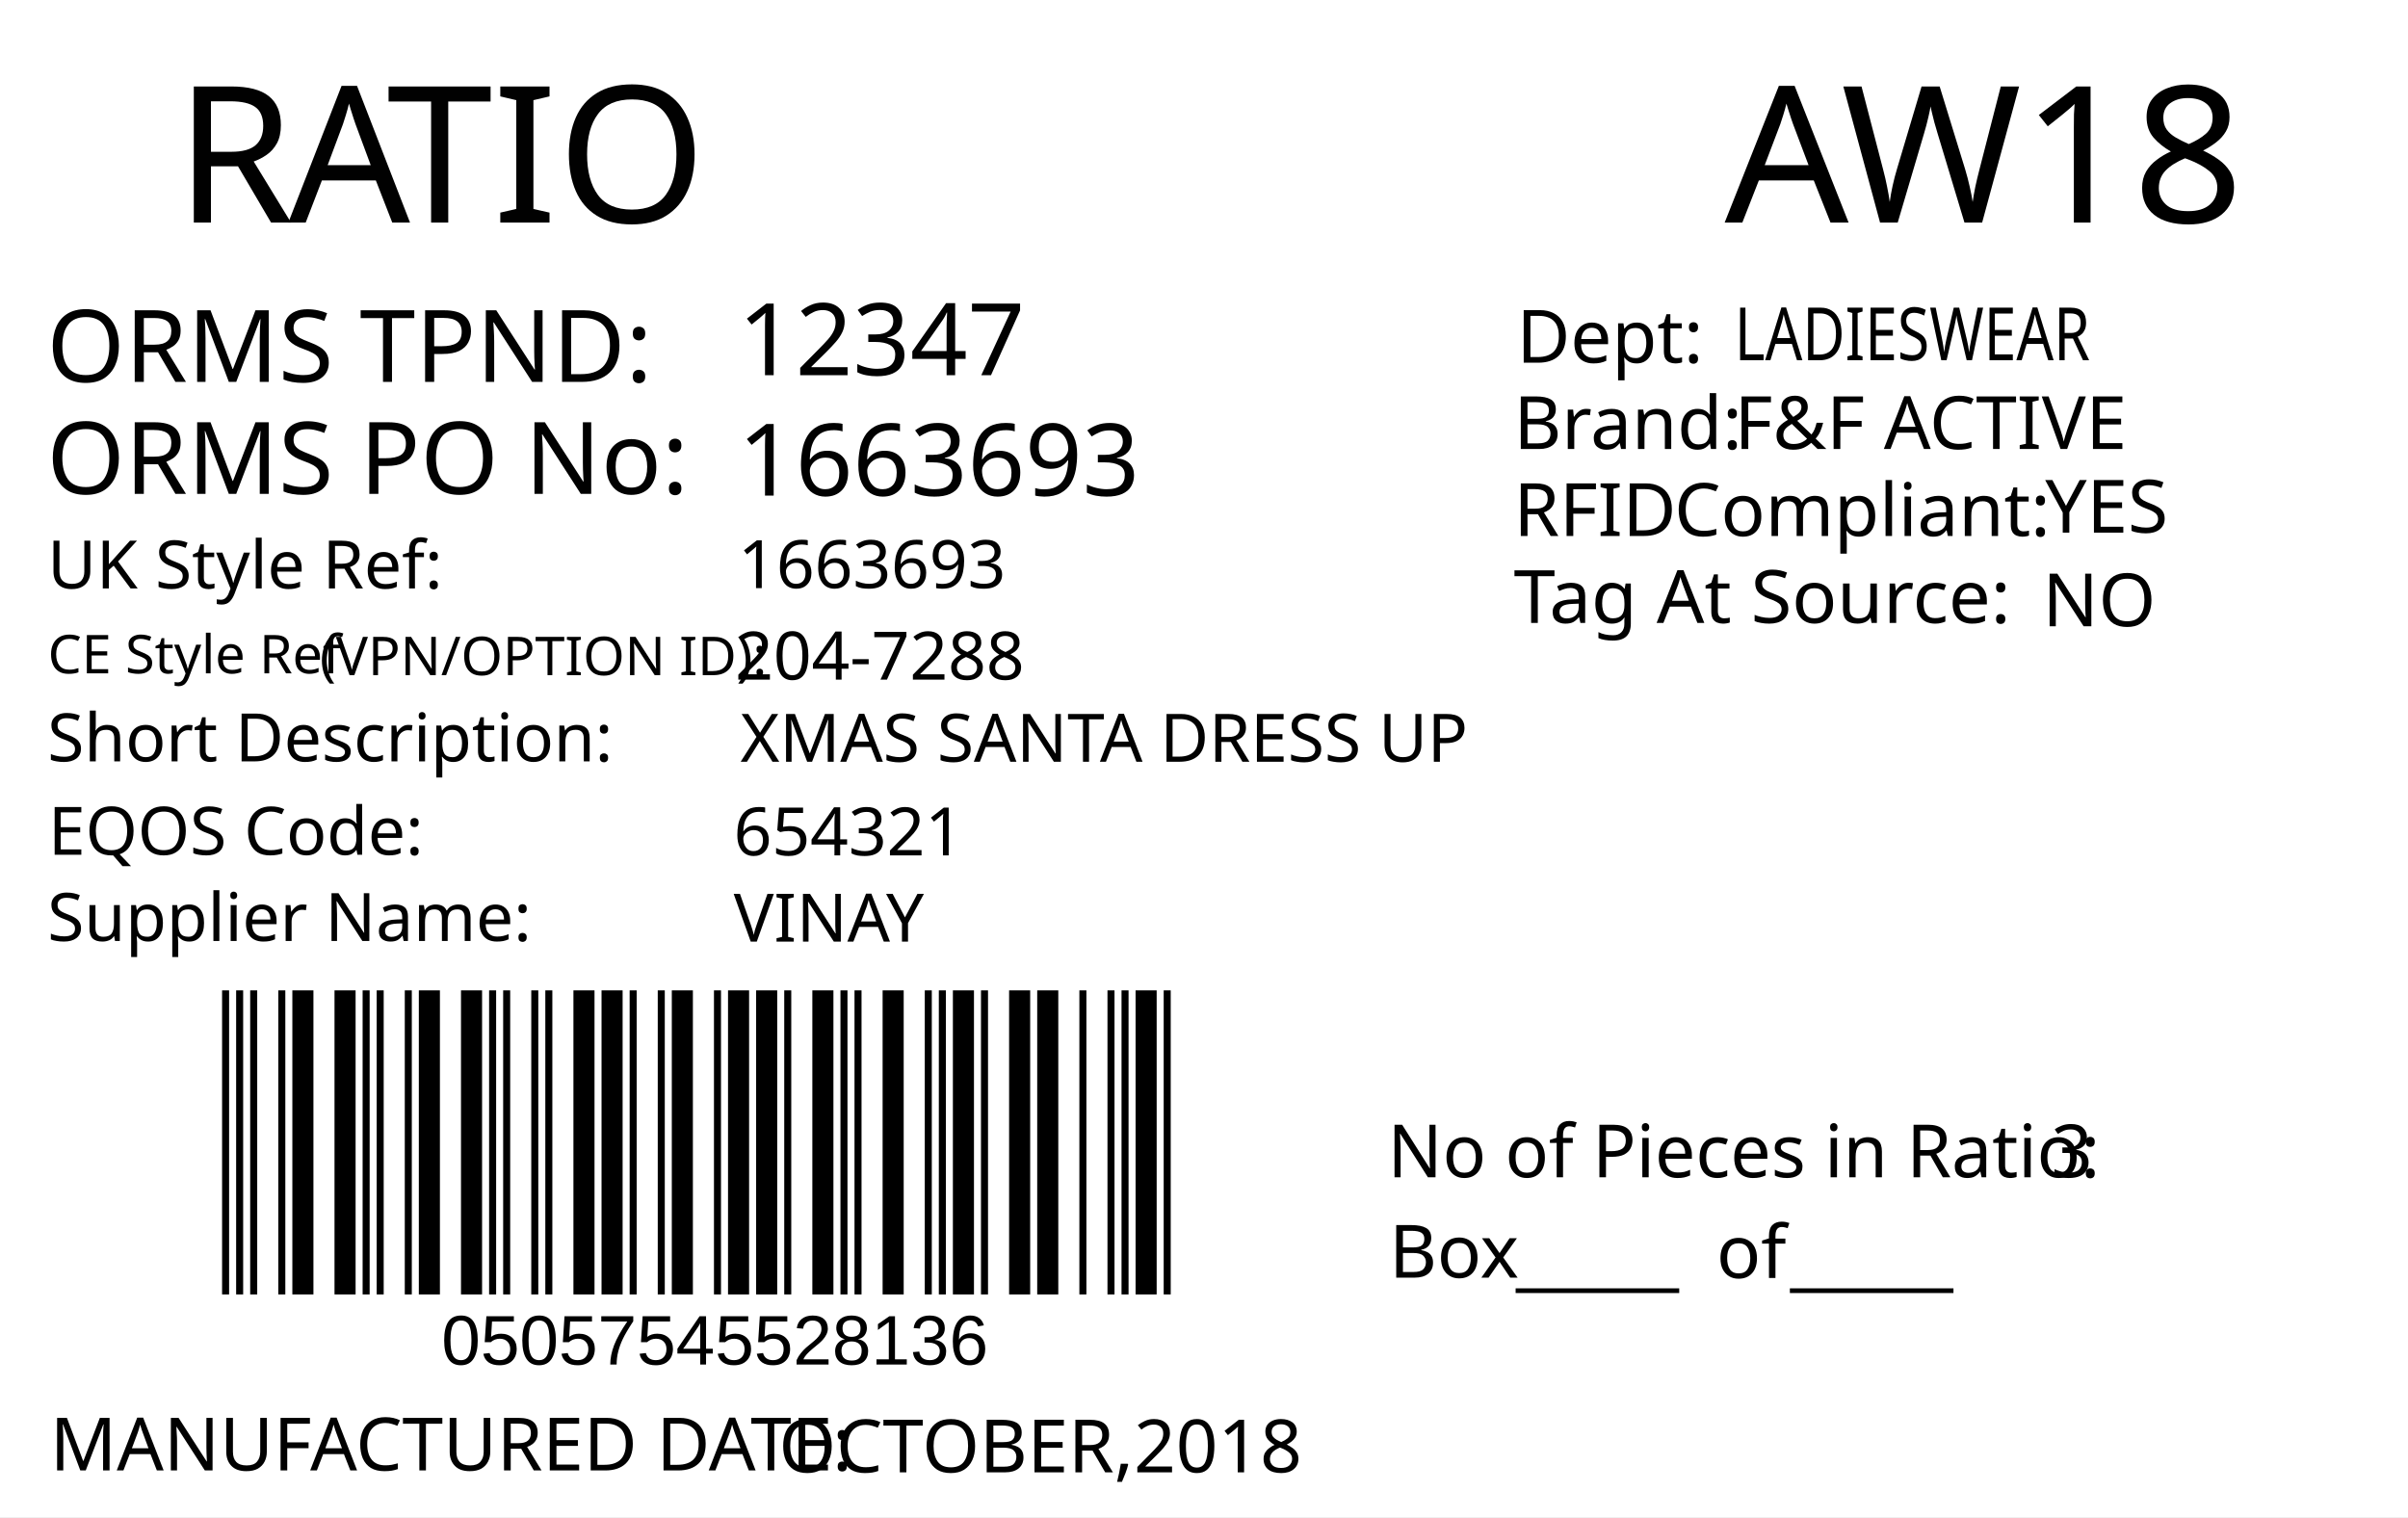
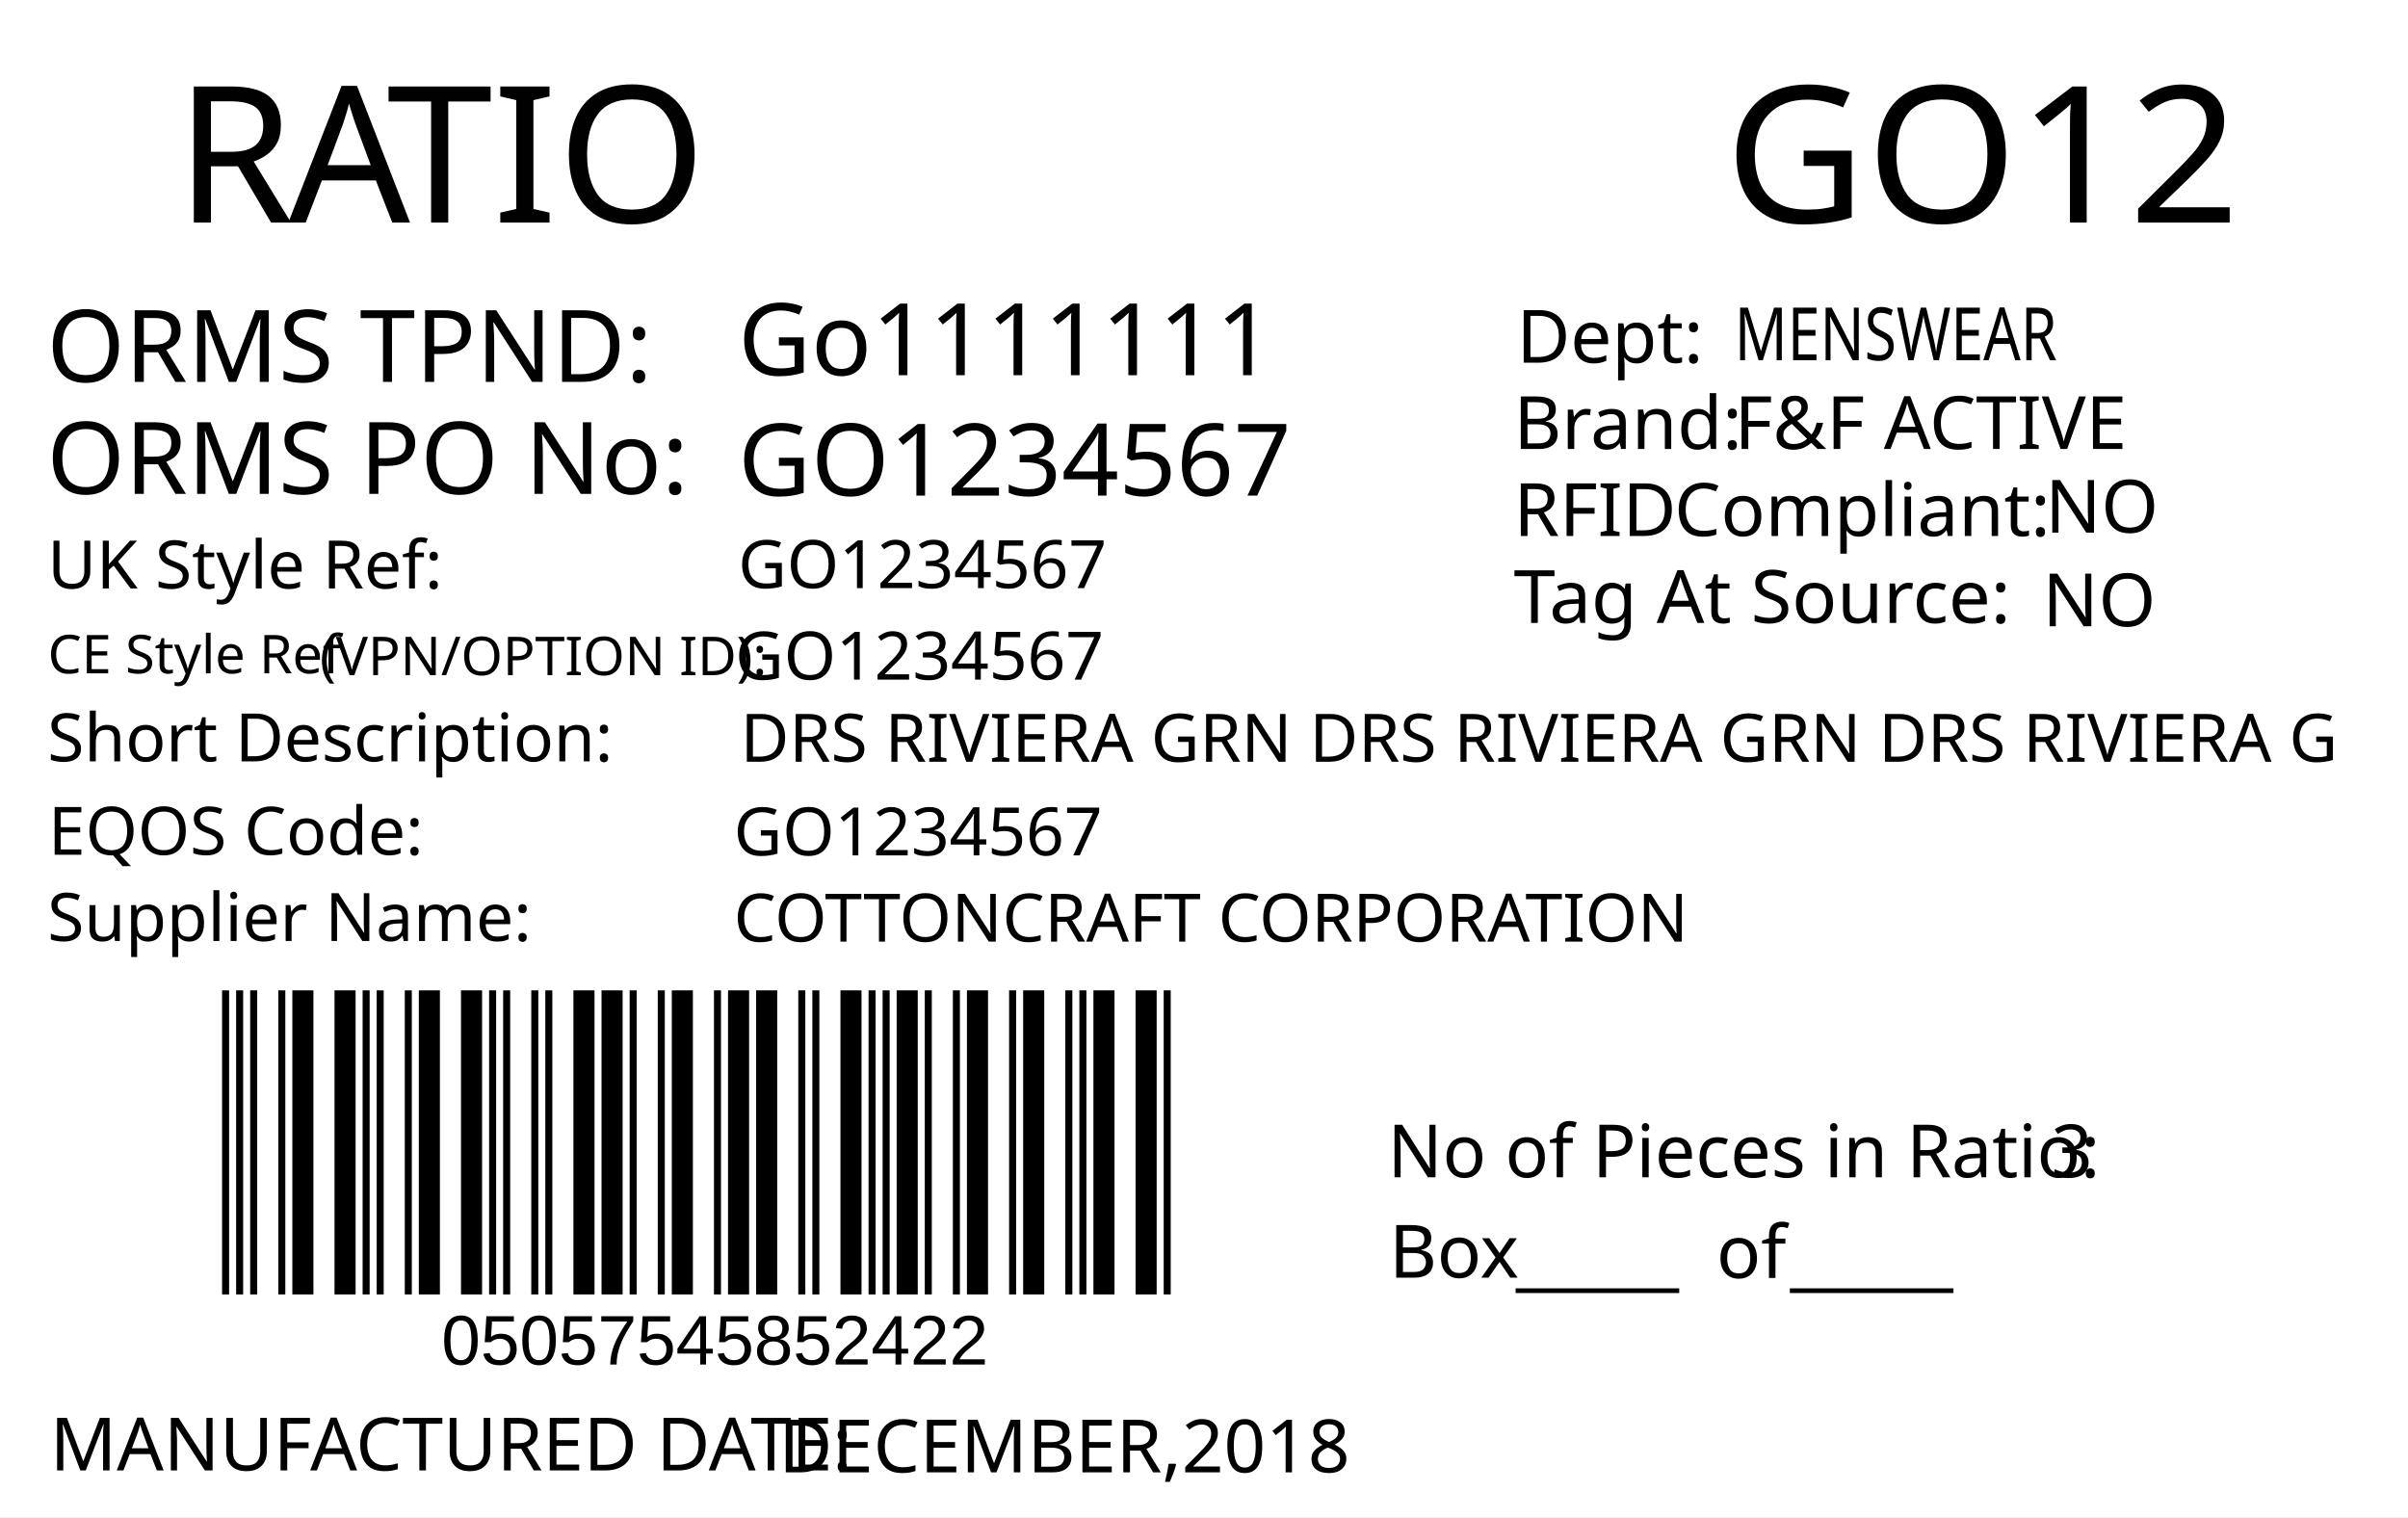
<svg xmlns="http://www.w3.org/2000/svg" version="1.1" id="Layer_1" x="0px" y="0px" viewBox="0 0 360 226.8" style="enable-background:new 0 0 360 226.8;" xml:space="preserve">
  <g>
    <rect y="0" style="fill:#FFFFFF;" width="360" height="226.8" />
  </g>
  <g>
    <text transform="matrix(1 0 0 1 26.2101 33.2706)" style="fill:#010101; font-family:'FranklinGothicBT-RomanCondensed', FrankGoth Cn BT; font-size:28.5px;">R</text>
    <text transform="matrix(1 0 0 1 43.1101 33.2706)" style="fill:#010101; font-family:'FranklinGothicBT-RomanCondensed', FrankGoth Cn BT; font-size:28.5px;">A</text>
    <text transform="matrix(1 0 0 1 57.8101 33.2706)" style="fill:#010101; font-family:'FranklinGothicBT-RomanCondensed', FrankGoth Cn BT; font-size:28.5px;">TIO</text>
  </g>
  <text transform="matrix(0.9824 0 0 1 207.4434 176.0099)" style="fill:#010101; font-family:'FranklinGothicBT-RomanCondensed', FrankGoth Cn BT; font-size:11px;">No of Pieces in Ratio:</text>
  <text transform="matrix(1 0 0 1 207.6777 191.0099)" style="fill:#010101; font-family:'FranklinGothicBT-RomanCondensed', FrankGoth Cn BT; font-size:11px;">Box</text>
  <text transform="matrix(0.9824 0 0 1 306.6689 176.0099)" style="fill:#010101; font-family:'FranklinGothicBT-RomanCondensed', FrankGoth Cn BT; font-size:11px;" id="pieces_in_ratio">3</text>
-   <text transform="matrix(1.0186 0 0 1 257.8419 33.272)" style="font-family:'FranklinGothicBT-RomanCondensed', FrankGoth Cn BT; font-size:28.5px;" id="season_code">AW18</text>
+   <text transform="matrix(1.0186 0 0 1 257.8419 33.272)" style="font-family:'FranklinGothicBT-RomanCondensed', FrankGoth Cn BT; font-size:28.5px;" id="season_code">GO12</text>
  <g width="391" height="178" transform="matrix(0.3625 0 0 0.2548 30 129.001)" id="barcode">
    <svg id="ean-13" width="408.900px" height="328.02px" x="0px" y="0px" viewBox="0 0 463 222" version="1.1" font-size="30px" font-family="frankgothcnbt" style="transform: translate(0px, 0px);">
      <rect x="0" y="0" width="463" height="222" style="fill:#ffffff;" />
      <g transform="translate(10, 10)" style="fill:#000000;">
        <rect x="0" y="0" width="3.281" height="202" />
        <rect x="6.563" y="0" width="3.281" height="202" />
        <rect x="13.126" y="0" width="3.281" height="202" />
        <rect x="26.252" y="0" width="3.281" height="202" />
        <rect x="32.815" y="0" width="9.844" height="202" />
        <rect x="52.504" y="0" width="9.844" height="202" />
        <rect x="65.63" y="0" width="3.281" height="202" />
        <rect x="72.193" y="0" width="3.281" height="202" />
        <rect x="85.318" y="0" width="3.281" height="202" />
        <rect x="91.881" y="0" width="9.844" height="202" />
        <rect x="111.57" y="0" width="9.844" height="202" />
        <rect x="124.696" y="0" width="3.281" height="202" />
        <rect x="131.259" y="0" width="3.281" height="202" />
        <rect x="144.385" y="0" width="3.281" height="202" />
        <rect x="150.948" y="0" width="3.281" height="202" />
        <rect x="164.074" y="0" width="9.844" height="202" />
        <rect x="177.2" y="0" width="9.844" height="202" />
        <rect x="190.326" y="0" width="3.281" height="202" />
        <rect x="203.452" y="0" width="3.281" height="202" />
        <rect x="210.015" y="0" width="9.844" height="202" />
        <rect x="229.704" y="0" width="3.281" height="202" />
        <rect x="236.267" y="0" width="9.844" height="202" />
        <rect x="249.392" y="0" width="9.844" height="202" />
-         <rect x="262.518" y="0" width="3.281" height="202" />
-         <rect x="275.644" y="0" width="9.844" height="202" />
-         <rect x="288.77" y="0" width="3.281" height="202" />
-         <rect x="295.333" y="0" width="3.281" height="202" />
-         <rect x="308.459" y="0" width="9.844" height="202" />
+         <rect x="269.081" y="0" width="3.281" height="202" />
+         <rect x="275.644" y="0" width="3.281" height="202" />
+         <rect x="288.77" y="0" width="9.844" height="202" />
+         <rect x="301.896" y="0" width="3.281" height="202" />
+         <rect x="308.459" y="0" width="3.281" height="202" />
+         <rect x="315.022" y="0" width="9.844" height="202" />
        <rect x="328.148" y="0" width="3.281" height="202" />
-         <rect x="334.711" y="0" width="3.281" height="202" />
-         <rect x="341.274" y="0" width="9.844" height="202" />
-         <rect x="354.4" y="0" width="3.281" height="202" />
-         <rect x="367.526" y="0" width="9.844" height="202" />
-         <rect x="380.652" y="0" width="9.844" height="202" />
+         <rect x="341.274" y="0" width="3.281" height="202" />
+         <rect x="347.837" y="0" width="9.844" height="202" />
+         <rect x="367.526" y="0" width="3.281" height="202" />
+         <rect x="374.089" y="0" width="9.844" height="202" />
+         <rect x="393.778" y="0" width="3.281" height="202" />
        <rect x="400.341" y="0" width="3.281" height="202" />
-         <rect x="413.466" y="0" width="3.281" height="202" />
-         <rect x="420.029" y="0" width="3.281" height="202" />
+         <rect x="406.904" y="0" width="9.844" height="202" />
        <rect x="426.592" y="0" width="9.844" height="202" />
        <rect x="439.718" y="0" width="3.281" height="202" />
      </g>
    </svg>
  </g>
  <text transform="matrix(1 0 0 1 226.6045 191.6242)" style="font-family:'FranklinGothicBT-RomanCondensed', FrankGoth Cn BT; font-size:11px;">_____</text>
  <text transform="matrix(1 0 0 1 267.6045 191.6242)" style="font-family:'FranklinGothicBT-RomanCondensed', FrankGoth Cn BT; font-size:11px;">_____</text>
  <text transform="matrix(1 0 0 1 256.6045 191.0617)" style="font-family:'FranklinGothicBT-RomanCondensed', FrankGoth Cn BT; font-size:11px;">of</text>
-   <text transform="matrix(1 0 0 1 66 204.0012)" style="font-family:Myriad, Myriad Roman, Arial, sans-serif; font-size:10.5px;" id="barcode_number">05057545528136</text>
+   <text transform="matrix(1 0 0 1 66 204.0012)" style="font-family:Myriad, Myriad Roman, Arial, sans-serif; font-size:10.5px;" id="barcode_number">05057545852422</text>
  <text transform="matrix(1 0 0 1 6.9752 57.0918)" style="fill:#010101; font-family:'FranklinGothicBT-RomanCondensed', FrankGoth Cn BT; font-size:15px;">ORMS TPND: </text>
-   <text id="tpnd" transform="matrix(1 0 0 1 110.337 56.0918)" style="fill:#010101; font-family:'FranklinGothicBT-RomanCondensed', FrankGoth Cn BT; font-size:15px;">12347</text>
-   <text id="po_number" transform="matrix(1 0 0 1 110.337 74.0918)" style="fill:#010101; font-family:'FranklinGothicBT-RomanCondensed', FrankGoth Cn BT; font-size:15px;">1663693</text>
+   <text id="tpnd" transform="matrix(1 0 0 1 110.337 56.0918)" style="fill:#010101; font-family:'FranklinGothicBT-RomanCondensed', FrankGoth Cn BT; font-size:15px;">Go1111111</text>
+   <text id="po_number" transform="matrix(1 0 0 1 110.337 74.0918)" style="fill:#010101; font-family:'FranklinGothicBT-RomanCondensed', FrankGoth Cn BT; font-size:15px;">GO1234567</text>
  <text transform="matrix(1 0 0 1 6.9752 73.8329)" style="fill:#010101; font-family:'FranklinGothicBT-RomanCondensed', FrankGoth Cn BT; font-size:15px;">ORMS PO No: </text>
  <text transform="matrix(1 0 0 1 226.301 67.1268)" style="fill:#010101; font-family:'FranklinGothicBT-RomanCondensed', FrankGoth Cn BT; font-size:11px;">Brand: </text>
  <text id="brand" transform="matrix(1 0 0 1 259.3065 67.1268)" style="font-family:'FranklinGothicBT-RomanCondensed', FrankGoth Cn BT; font-size:11px;">F&amp;F ACTIVE</text>
-   <text id="rfid" transform="matrix(1 0 0 1 305.7588 79.6275)" style="fill:#010101; font-family:'FranklinGothicBT-RomanCondensed', FrankGoth Cn BT; font-size:11px;">YES</text>
+   <text id="rfid" transform="matrix(1 0 0 1 305.7588 79.6275)" style="fill:#010101; font-family:'FranklinGothicBT-RomanCondensed', FrankGoth Cn BT; font-size:11px;">NO</text>
  <text id="tag_at_source" transform="matrix(1 0 0 1 305.3614 93.6278)" style="fill:#010101; font-family:'FranklinGothicBT-RomanCondensed', FrankGoth Cn BT; font-size:11px;">NO</text>
  <g>
    <text transform="matrix(1 0 0 1 226.3014 80.1265)" style="fill:#010101; font-family:'FranklinGothicBT-RomanCondensed', FrankGoth Cn BT; font-size:11px;">RFID </text>
    <text transform="matrix(1 0 0 1 250.3014 80.1265)" style="fill:#010101; font-family:'FranklinGothicBT-RomanCondensed', FrankGoth Cn BT; font-size:11px;">Compliant:</text>
  </g>
  <text transform="matrix(1.0159 0 0 1 226.3023 93.126)" style="fill:#010101; font-family:'FranklinGothicBT-RomanCondensed', FrankGoth Cn BT; font-size:11px;">Tag At Source:</text>
  <text transform="matrix(1 0 0 1 226.7367 54.2236)" style="font-family:'FranklinGothicBT-RomanCondensed', FrankGoth Cn BT; font-size:11px;">Dept:</text>
-   <text transform="matrix(0.7943 0 0 1 259.3072 53.8575)" style="font-family:'FranklinGothicBT-RomanCondensed', FrankGoth Cn BT; font-size:11px;" id="department">LADIESWEAR</text>
+   <text transform="matrix(0.7943 0 0 1 259.3072 53.8575)" style="font-family:'FranklinGothicBT-RomanCondensed', FrankGoth Cn BT; font-size:11px;" id="department">MENSWEAR</text>
  <text transform="matrix(1 0 0 1 7.4746 219.8343)" style="fill:#010101; font-family:'FranklinGothicBT-RomanCondensed', FrankGoth Cn BT; font-size:11px;">MANUFACTURED DATE: </text>
-   <text transform="matrix(1 0 0 1 116.4166 220.1177)" style="fill:#010101; font-family:'FranklinGothicBT-RomanCondensed', FrankGoth Cn BT; font-size:11px;" id="manufactured_date">OCTOBER,2018</text>
+   <text transform="matrix(1 0 0 1 116.4166 220.1177)" style="fill:#010101; font-family:'FranklinGothicBT-RomanCondensed', FrankGoth Cn BT; font-size:11px;" id="manufactured_date">DECEMBER,2018</text>
  <text transform="matrix(1 0 0 1 7.0915 87.9772)" style="fill:#010101; font-family:'FranklinGothicBT-RomanCondensed', FrankGoth Cn BT; font-size:10px;">UK Style Ref:</text>
  <text transform="matrix(1 0 0 1 60.5915 87.9772)" style="fill:#010101; font-family:'FranklinGothicBT-RomanCondensed', FrankGoth Cn BT; font-size:10px; letter-spacing:43;"> </text>
  <text transform="matrix(1 0 0 1 106.3915 87.9772)" style="fill:#010101; font-family:'FranklinGothicBT-RomanCondensed', FrankGoth Cn BT; font-size:10px;"> </text>
  <text transform="matrix(1 0 0 1 47.8127 100.9358)" style="font-family:'FranklinGothicBT-RomanCondensed', FrankGoth Cn BT; font-size:8px;">(VPN/OPTION ID): </text>
  <text transform="matrix(1 0 0 1 7.1484 100.6662)" style="font-family:'FranklinGothicBT-RomanCondensed', FrankGoth Cn BT; font-size:8px;">CE Style Ref</text>
  <text transform="matrix(1 0 0 1 7.0915 113.8258)" style="fill:#010101; font-family:'FranklinGothicBT-RomanCondensed', FrankGoth Cn BT; font-size:10px;">Short Description:</text>
  <text transform="matrix(1 0 0 1 81.3915 113.8258)" style="fill:#010101; font-family:'FranklinGothicBT-RomanCondensed', FrankGoth Cn BT; font-size:10px; letter-spacing:5;"> </text>
  <text transform="matrix(1 0 0 1 90.1915 113.8258)" style="fill:#010101; font-family:'FranklinGothicBT-RomanCondensed', FrankGoth Cn BT; font-size:10px;"> </text>
  <text transform="matrix(1 0 0 1 7.2047 127.7898)" style="fill:#010101; font-family:'FranklinGothicBT-RomanCondensed', FrankGoth Cn BT; font-size:10px;">EQOS Code:</text>
  <text transform="matrix(1 0 0 1 56.0047 127.7898)" style="fill:#010101; font-family:'FranklinGothicBT-RomanCondensed', FrankGoth Cn BT; font-size:10px; letter-spacing:21;"> </text>
  <text transform="matrix(1 0 0 1 79.8047 127.7898)" style="fill:#010101; font-family:'FranklinGothicBT-RomanCondensed', FrankGoth Cn BT; font-size:10px;"> </text>
  <text transform="matrix(1 0 0 1 7.0915 140.6738)" style="fill:#010101; font-family:'FranklinGothicBT-RomanCondensed', FrankGoth Cn BT; font-size:10px;">Supplier Name:</text>
  <text transform="matrix(1 0 0 1 68.9915 140.6738)" style="fill:#010101; font-family:'FranklinGothicBT-RomanCondensed', FrankGoth Cn BT; font-size:10px; letter-spacing:18;"> </text>
  <text transform="matrix(1 0 0 1 89.9915 140.6738)" style="fill:#010101; font-family:'FranklinGothicBT-RomanCondensed', FrankGoth Cn BT; font-size:10px;"> </text>
-   <text id="uk_style" transform="matrix(1 0 0 1 110.3394 87.9231)" style="fill:#010101; font-family:'FranklinGothicBT-RomanCondensed', FrankGoth Cn BT; font-size:10px;">1663693</text>
-   <text id="ce_style" transform="matrix(1 0 0 1 109.8976 101.6034)" style="fill:#010101; font-family:'FranklinGothicBT-RomanCondensed', FrankGoth Cn BT; font-size:10px;">204-7288</text>
-   <text id="eqos" transform="matrix(1 0 0 1 109.6879 127.8833)" style="fill:#010101; font-family:'FranklinGothicBT-RomanCondensed', FrankGoth Cn BT; font-size:10px;">654321</text>
-   <text id="supplier" transform="matrix(1 0 0 1 109.6879 140.7748)" style="fill:#010101; font-family:'FranklinGothicBT-RomanCondensed', FrankGoth Cn BT; font-size:10px;">VINAY</text>
-   <text id="description" transform="matrix(1 0 0 1 110.6874 113.8823)" style="fill:#010101; font-family:'FranklinGothicBT-RomanCondensed', FrankGoth Cn BT; font-size:10px;">XMAS SANTA DRESS UP</text>
+   <text id="uk_style" transform="matrix(1 0 0 1 110.3394 87.9231)" style="fill:#010101; font-family:'FranklinGothicBT-RomanCondensed', FrankGoth Cn BT; font-size:10px;">GO1234567</text>
+   <text id="ce_style" transform="matrix(1 0 0 1 109.8976 101.6034)" style="fill:#010101; font-family:'FranklinGothicBT-RomanCondensed', FrankGoth Cn BT; font-size:10px;">GO1234567</text>
+   <text id="eqos" transform="matrix(1 0 0 1 109.6879 127.8833)" style="fill:#010101; font-family:'FranklinGothicBT-RomanCondensed', FrankGoth Cn BT; font-size:10px;">GO1234567</text>
+   <text id="supplier" transform="matrix(1 0 0 1 109.6879 140.7748)" style="fill:#010101; font-family:'FranklinGothicBT-RomanCondensed', FrankGoth Cn BT; font-size:10px;">COTTONCRAFT CORPORATION</text>
+   <text id="description" transform="matrix(1 0 0 1 110.6874 113.8823)" style="fill:#010101; font-family:'FranklinGothicBT-RomanCondensed', FrankGoth Cn BT; font-size:10px;">DRS RIVIERA GRN DRS RIVIERA GRN DRS RIVIERA G</text>
  <text transform="matrix(1 0 0 1 76.6108 162.606)" style="font-family:'FranklinGothicBT-RomanCondensed', FrankGoth Cn BT; font-size:140px;opacity: 0.1;" id="watermark" />
</svg>
